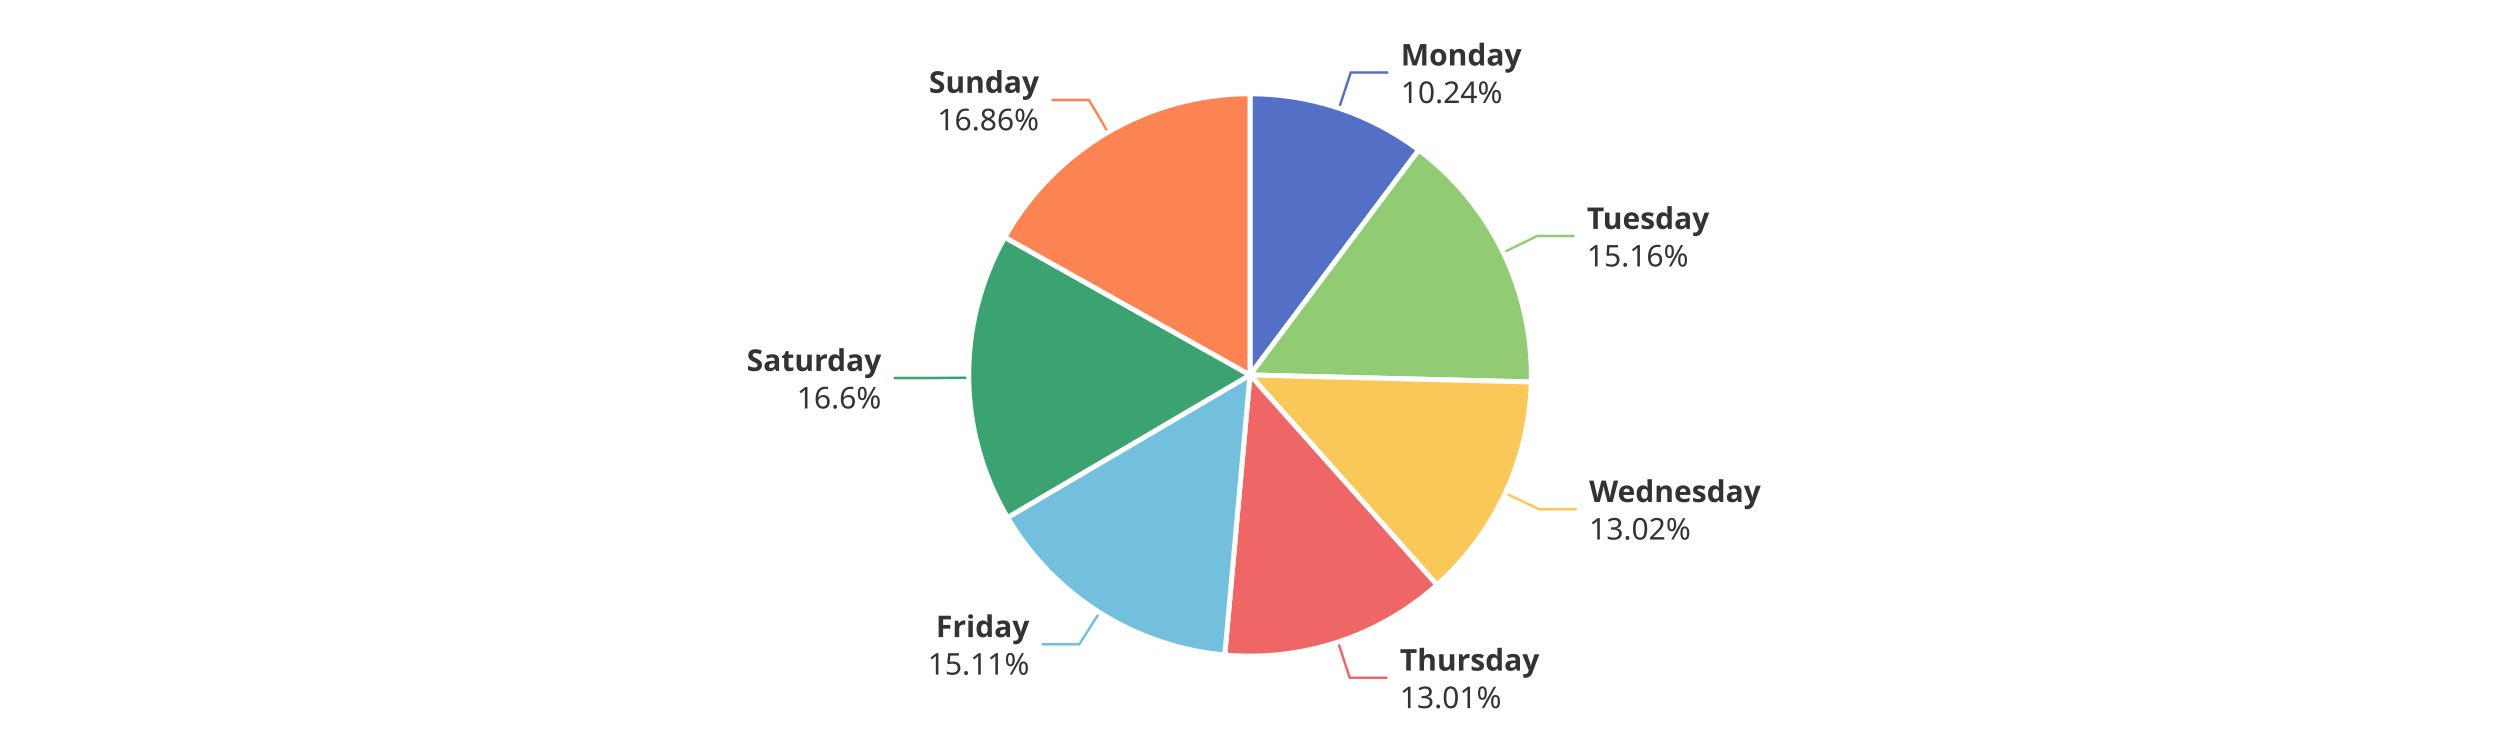
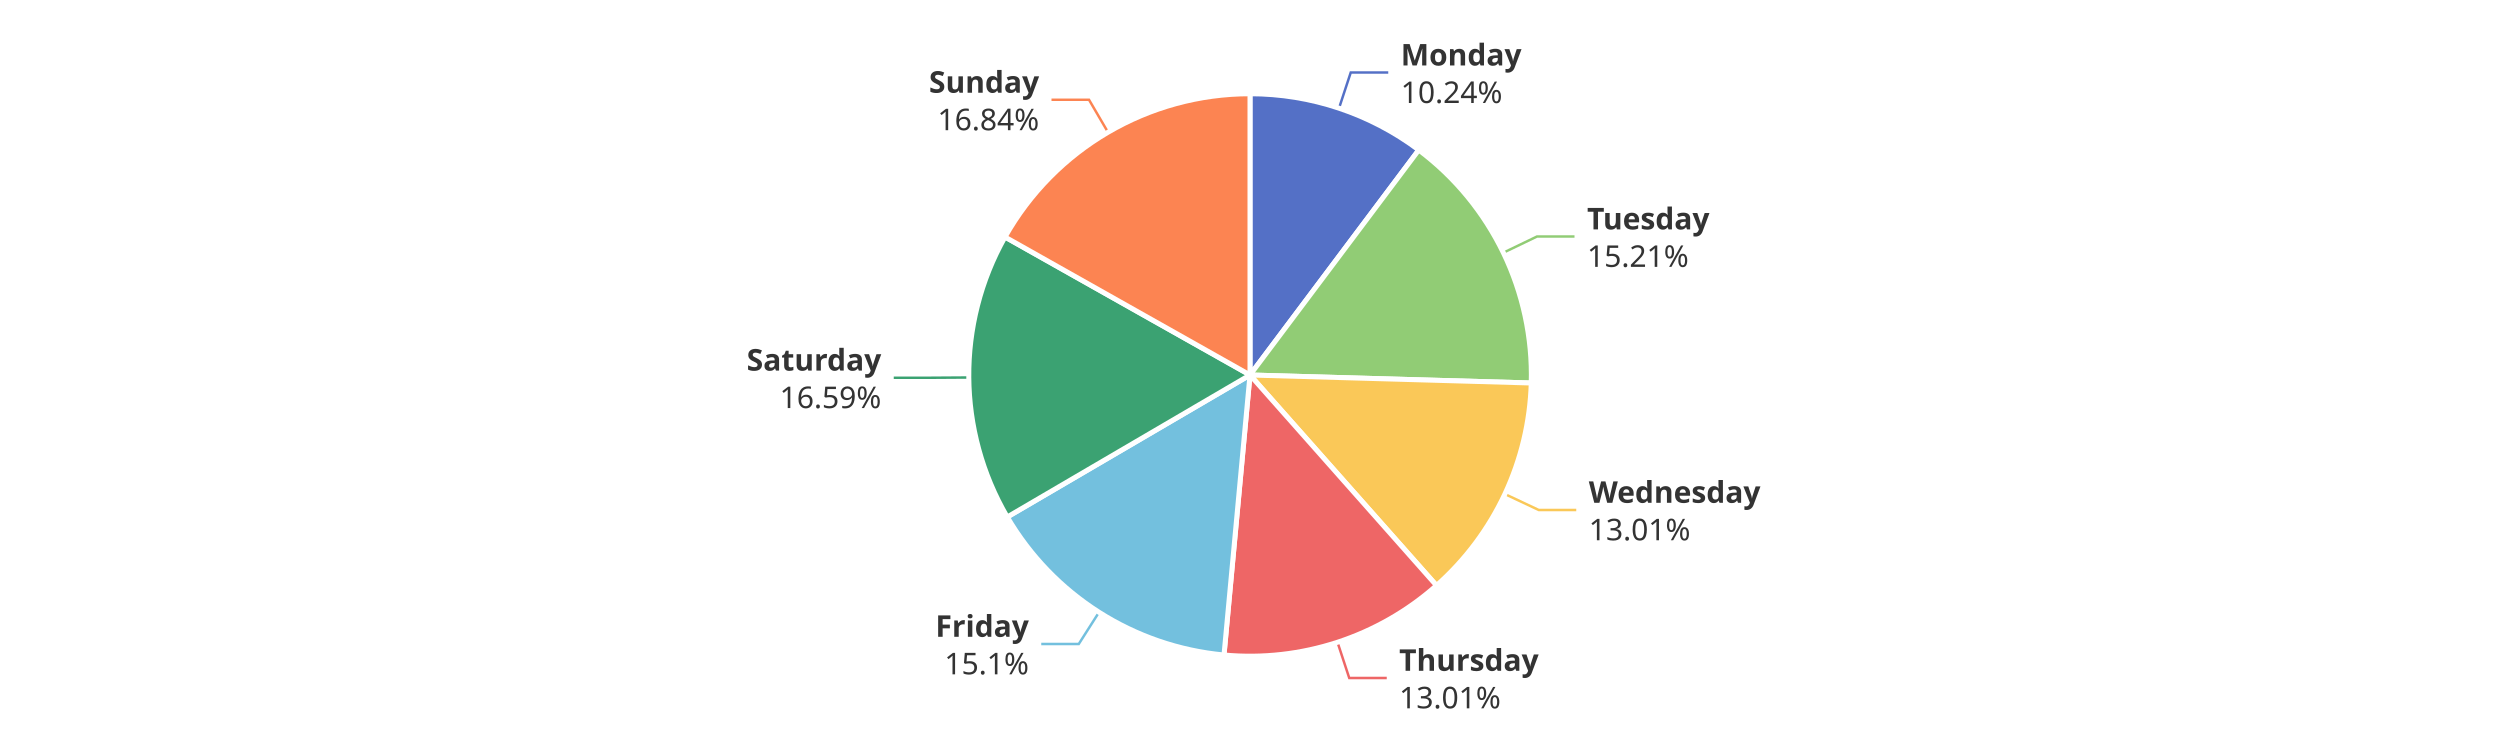
<svg xmlns="http://www.w3.org/2000/svg" width="1000" height="300" version="1.1" baseProfile="full" viewBox="0 0 1000 300">
  <rect width="1000" height="300" x="0" y="0" id="0" fill="#ffffff" />
  <polyline points="535.6 43.3 540.3 29 555.3 29" fill="none" stroke="#5470c6" />
-   <polyline points="601.3 101 614.8 94.4 629.8 94.4" fill="none" stroke="#91cc75" />
-   <polyline points="602.1 197.3 615.7 203.7 630.7 203.7" fill="none" stroke="#fac858" />
-   <polyline points="535.2 256.8 539.9 271.1 554.9 271.1" fill="none" stroke="#ee6666" />
-   <polyline points="439.8 245 431.7 257.7 416.7 257.7" fill="none" stroke="#73c0de" />
-   <polyline points="387.5 151.1 372.5 151.2 357.5 151.2" fill="none" stroke="#3ba272" />
-   <polyline points="443.2 52.9 435.6 40 420.6 40" fill="none" stroke="#fc8452" />
+   <polyline points="601.3 101.1 614.8 94.6 629.8 94.6" fill="none" stroke="#91cc75" />
+   <polyline points="601.9 197.6 615.5 204 630.5 204" fill="none" stroke="#fac858" />
+   <polyline points="535 256.9 539.7 271.2 554.7 271.2" fill="none" stroke="#ee6666" />
+   <polyline points="439.6 244.9 431.5 257.6 416.5 257.6" fill="none" stroke="#73c0de" />
+   <polyline points="387.5 151 372.5 151.1 357.5 151.1" fill="none" stroke="#3ba272" />
+   <polyline points="443.2 52.9 435.6 39.9 420.6 39.9" fill="none" stroke="#fc8452" />
  <path d="M500 37.5A112.5 112.5 0 0 1 567.5 60L500 150Z" fill="#5470c6" stroke="#fff" stroke-width="2" stroke-linejoin="round" />
-   <path d="M567.5 60A112.5 112.5 0 0 1 612.5 152.8L500 150Z" fill="#91cc75" stroke="#fff" stroke-width="2" stroke-linejoin="round" />
-   <path d="M612.5 152.8A112.5 112.5 0 0 1 574.8 234L500 150Z" fill="#fac858" stroke="#fff" stroke-width="2" stroke-linejoin="round" />
-   <path d="M574.8 234A112.5 112.5 0 0 1 489.9 262L500 150Z" fill="#ee6666" stroke="#fff" stroke-width="2" stroke-linejoin="round" />
-   <path d="M489.9 262A112.5 112.5 0 0 1 403 207L500 150Z" fill="#73c0de" stroke="#fff" stroke-width="2" stroke-linejoin="round" />
-   <path d="M403 207A112.5 112.5 0 0 1 401.9 94.9L500 150Z" fill="#3ba272" stroke="#fff" stroke-width="2" stroke-linejoin="round" />
-   <path d="M401.9 94.9A112.5 112.5 0 0 1 500 37.5L500 150Z" fill="#fc8452" stroke="#fff" stroke-width="2" stroke-linejoin="round" />
-   <path d="M0 -15l42.8 0l0 30l-42.8 0Z" transform="translate(560.3167 29.0421)" fill="none" />
-   <text dominant-baseline="central" text-anchor="start" style="font-size:12px;font-family:sans-serif;font-weight:bold;" y="-7.5" transform="translate(560.3167 29.0421)" fill="#333" stroke="rgb(255,255,255)" stroke-width="2" paint-order="stroke" stroke-miterlimit="2">Monday</text>
-   <text dominant-baseline="central" text-anchor="start" style="font-size:12px;font-family:sans-serif;" y="7.5" transform="translate(560.3167 29.0421)" fill="#333" stroke="rgb(255,255,255)" stroke-width="2" paint-order="stroke" stroke-miterlimit="2">10.24%</text>
-   <path d="M0 -15l46.2 0l0 30l-46.2 0Z" transform="translate(634.7503 94.4247)" fill="none" />
-   <text dominant-baseline="central" text-anchor="start" style="font-size:12px;font-family:sans-serif;font-weight:bold;" y="-7.5" transform="translate(634.7503 94.4247)" fill="#333" stroke="rgb(255,255,255)" stroke-width="2" paint-order="stroke" stroke-miterlimit="2">Tuesday</text>
-   <text dominant-baseline="central" text-anchor="start" style="font-size:12px;font-family:sans-serif;" y="7.5" transform="translate(634.7503 94.4247)" fill="#333" stroke="rgb(255,255,255)" stroke-width="2" paint-order="stroke" stroke-miterlimit="2">15.16%</text>
-   <path d="M0 -15l63.6 0l0 30l-63.6 0Z" transform="translate(635.6598 203.6568)" fill="none" />
-   <text dominant-baseline="central" text-anchor="start" style="font-size:12px;font-family:sans-serif;font-weight:bold;" y="-7.5" transform="translate(635.6598 203.6568)" fill="#333" stroke="rgb(255,255,255)" stroke-width="2" paint-order="stroke" stroke-miterlimit="2">Wednesday</text>
-   <text dominant-baseline="central" text-anchor="start" style="font-size:12px;font-family:sans-serif;" y="7.5" transform="translate(635.6598 203.6568)" fill="#333" stroke="rgb(255,255,255)" stroke-width="2" paint-order="stroke" stroke-miterlimit="2">13.02%</text>
-   <path d="M0 -15l50.2 0l0 30l-50.2 0Z" transform="translate(559.9365 271.084)" fill="none" />
-   <text dominant-baseline="central" text-anchor="start" style="font-size:12px;font-family:sans-serif;font-weight:bold;" y="-7.5" transform="translate(559.9365 271.084)" fill="#333" stroke="rgb(255,255,255)" stroke-width="2" paint-order="stroke" stroke-miterlimit="2">Thursday</text>
-   <text dominant-baseline="central" text-anchor="start" style="font-size:12px;font-family:sans-serif;" y="7.5" transform="translate(559.9365 271.084)" fill="#333" stroke="rgb(255,255,255)" stroke-width="2" paint-order="stroke" stroke-miterlimit="2">13.01%</text>
-   <path d="M-40.9 -15l40.9 0l0 30l-40.9 0Z" transform="translate(411.7437 257.6909)" fill="none" />
-   <text dominant-baseline="central" text-anchor="end" style="font-size:12px;font-family:sans-serif;font-weight:bold;" y="-7.5" transform="translate(411.7437 257.6909)" fill="#333" stroke="rgb(255,255,255)" stroke-width="2" paint-order="stroke" stroke-miterlimit="2">Friday</text>
-   <text dominant-baseline="central" text-anchor="end" style="font-size:12px;font-family:sans-serif;" y="7.5" transform="translate(411.7437 257.6909)" fill="#333" stroke="rgb(255,255,255)" stroke-width="2" paint-order="stroke" stroke-miterlimit="2">15.11%</text>
-   <path d="M-48.2 -15l48.2 0l0 30l-48.2 0Z" transform="translate(352.5059 151.2218)" fill="none" />
-   <text dominant-baseline="central" text-anchor="end" style="font-size:12px;font-family:sans-serif;font-weight:bold;" y="-7.5" transform="translate(352.5059 151.2218)" fill="#333" stroke="rgb(255,255,255)" stroke-width="2" paint-order="stroke" stroke-miterlimit="2">Saturday</text>
-   <text dominant-baseline="central" text-anchor="end" style="font-size:12px;font-family:sans-serif;" y="7.5" transform="translate(352.5059 151.2218)" fill="#333" stroke="rgb(255,255,255)" stroke-width="2" paint-order="stroke" stroke-miterlimit="2">16.6%</text>
-   <path d="M-40.9 -15l40.9 0l0 30l-40.9 0Z" transform="translate(415.6093 39.9542)" fill="none" />
-   <text dominant-baseline="central" text-anchor="end" style="font-size:12px;font-family:sans-serif;font-weight:bold;" y="-7.5" transform="translate(415.6093 39.9542)" fill="#333" stroke="rgb(255,255,255)" stroke-width="2" paint-order="stroke" stroke-miterlimit="2">Sunday</text>
-   <text dominant-baseline="central" text-anchor="end" style="font-size:12px;font-family:sans-serif;" y="7.5" transform="translate(415.6093 39.9542)" fill="#333" stroke="rgb(255,255,255)" stroke-width="2" paint-order="stroke" stroke-miterlimit="2">16.86%</text>
+   <path d="M567.5 60A112.5 112.5 0 0 1 612.5 153.2L500 150Z" fill="#91cc75" stroke="#fff" stroke-width="2" stroke-linejoin="round" />
+   <path d="M612.5 153.2A112.5 112.5 0 0 1 574.6 234.2L500 150Z" fill="#fac858" stroke="#fff" stroke-width="2" stroke-linejoin="round" />
+   <path d="M574.6 234.2A112.5 112.5 0 0 1 489.6 262L500 150Z" fill="#ee6666" stroke="#fff" stroke-width="2" stroke-linejoin="round" />
+   <path d="M489.6 262A112.5 112.5 0 0 1 402.9 206.8L500 150Z" fill="#73c0de" stroke="#fff" stroke-width="2" stroke-linejoin="round" />
+   <path d="M402.9 206.8A112.5 112.5 0 0 1 402 94.8L500 150Z" fill="#3ba272" stroke="#fff" stroke-width="2" stroke-linejoin="round" />
+   <path d="M402 94.8A112.5 112.5 0 0 1 500 37.5L500 150Z" fill="#fc8452" stroke="#fff" stroke-width="2" stroke-linejoin="round" />
+   <path d="M0 -15l42.8 0l0 30l-42.8 0Z" transform="translate(560.3128 29.0408)" fill="none" />
+   <text dominant-baseline="central" text-anchor="start" style="font-size:12px;font-family:sans-serif;font-weight:bold;" y="-7.5" transform="translate(560.3128 29.0408)" fill="#333" stroke="rgb(255,255,255)" stroke-width="2" paint-order="stroke" stroke-miterlimit="2">Monday</text>
+   <text dominant-baseline="central" text-anchor="start" style="font-size:12px;font-family:sans-serif;" y="7.5" transform="translate(560.3128 29.0408)" fill="#333" stroke="rgb(255,255,255)" stroke-width="2" paint-order="stroke" stroke-miterlimit="2">10.24%</text>
+   <path d="M0 -15l46.2 0l0 30l-46.2 0Z" transform="translate(634.8313 94.5922)" fill="none" />
+   <text dominant-baseline="central" text-anchor="start" style="font-size:12px;font-family:sans-serif;font-weight:bold;" y="-7.5" transform="translate(634.8313 94.5922)" fill="#333" stroke="rgb(255,255,255)" stroke-width="2" paint-order="stroke" stroke-miterlimit="2">Tuesday</text>
+   <text dominant-baseline="central" text-anchor="start" style="font-size:12px;font-family:sans-serif;" y="7.5" transform="translate(634.8313 94.5922)" fill="#333" stroke="rgb(255,255,255)" stroke-width="2" paint-order="stroke" stroke-miterlimit="2">15.21%</text>
+   <path d="M0 -15l63.6 0l0 30l-63.6 0Z" transform="translate(635.5185 203.9605)" fill="none" />
+   <text dominant-baseline="central" text-anchor="start" style="font-size:12px;font-family:sans-serif;font-weight:bold;" y="-7.5" transform="translate(635.5185 203.9605)" fill="#333" stroke="rgb(255,255,255)" stroke-width="2" paint-order="stroke" stroke-miterlimit="2">Wednesday</text>
+   <text dominant-baseline="central" text-anchor="start" style="font-size:12px;font-family:sans-serif;" y="7.5" transform="translate(635.5185 203.9605)" fill="#333" stroke="rgb(255,255,255)" stroke-width="2" paint-order="stroke" stroke-miterlimit="2">13.01%</text>
+   <path d="M0 -15l50.2 0l0 30l-50.2 0Z" transform="translate(559.6662 271.1728)" fill="none" />
+   <text dominant-baseline="central" text-anchor="start" style="font-size:12px;font-family:sans-serif;font-weight:bold;" y="-7.5" transform="translate(559.6662 271.1728)" fill="#333" stroke="rgb(255,255,255)" stroke-width="2" paint-order="stroke" stroke-miterlimit="2">Thursday</text>
+   <text dominant-baseline="central" text-anchor="start" style="font-size:12px;font-family:sans-serif;" y="7.5" transform="translate(559.6662 271.1728)" fill="#333" stroke="rgb(255,255,255)" stroke-width="2" paint-order="stroke" stroke-miterlimit="2">13.01%</text>
+   <path d="M-34.2 -15l34.2 0l0 30l-34.2 0Z" transform="translate(411.5469 257.5659)" fill="none" />
+   <text dominant-baseline="central" text-anchor="end" style="font-size:12px;font-family:sans-serif;font-weight:bold;" y="-7.5" transform="translate(411.5469 257.5659)" fill="#333" stroke="rgb(255,255,255)" stroke-width="2" paint-order="stroke" stroke-miterlimit="2">Friday</text>
+   <text dominant-baseline="central" text-anchor="end" style="font-size:12px;font-family:sans-serif;" y="7.5" transform="translate(411.5469 257.5659)" fill="#333" stroke="rgb(255,255,255)" stroke-width="2" paint-order="stroke" stroke-miterlimit="2">15.1%</text>
+   <path d="M-48.2 -15l48.2 0l0 30l-48.2 0Z" transform="translate(352.5046 151.0815)" fill="none" />
+   <text dominant-baseline="central" text-anchor="end" style="font-size:12px;font-family:sans-serif;font-weight:bold;" y="-7.5" transform="translate(352.5046 151.0815)" fill="#333" stroke="rgb(255,255,255)" stroke-width="2" paint-order="stroke" stroke-miterlimit="2">Saturday</text>
+   <text dominant-baseline="central" text-anchor="end" style="font-size:12px;font-family:sans-serif;" y="7.5" transform="translate(352.5046 151.0815)" fill="#333" stroke="rgb(255,255,255)" stroke-width="2" paint-order="stroke" stroke-miterlimit="2">16.59%</text>
+   <path d="M-40.9 -15l40.9 0l0 30l-40.9 0Z" transform="translate(415.6497 39.9305)" fill="none" />
+   <text dominant-baseline="central" text-anchor="end" style="font-size:12px;font-family:sans-serif;font-weight:bold;" y="-7.5" transform="translate(415.6497 39.9305)" fill="#333" stroke="rgb(255,255,255)" stroke-width="2" paint-order="stroke" stroke-miterlimit="2">Sunday</text>
+   <text dominant-baseline="central" text-anchor="end" style="font-size:12px;font-family:sans-serif;" y="7.5" transform="translate(415.6497 39.9305)" fill="#333" stroke="rgb(255,255,255)" stroke-width="2" paint-order="stroke" stroke-miterlimit="2">16.84%</text>
</svg>
